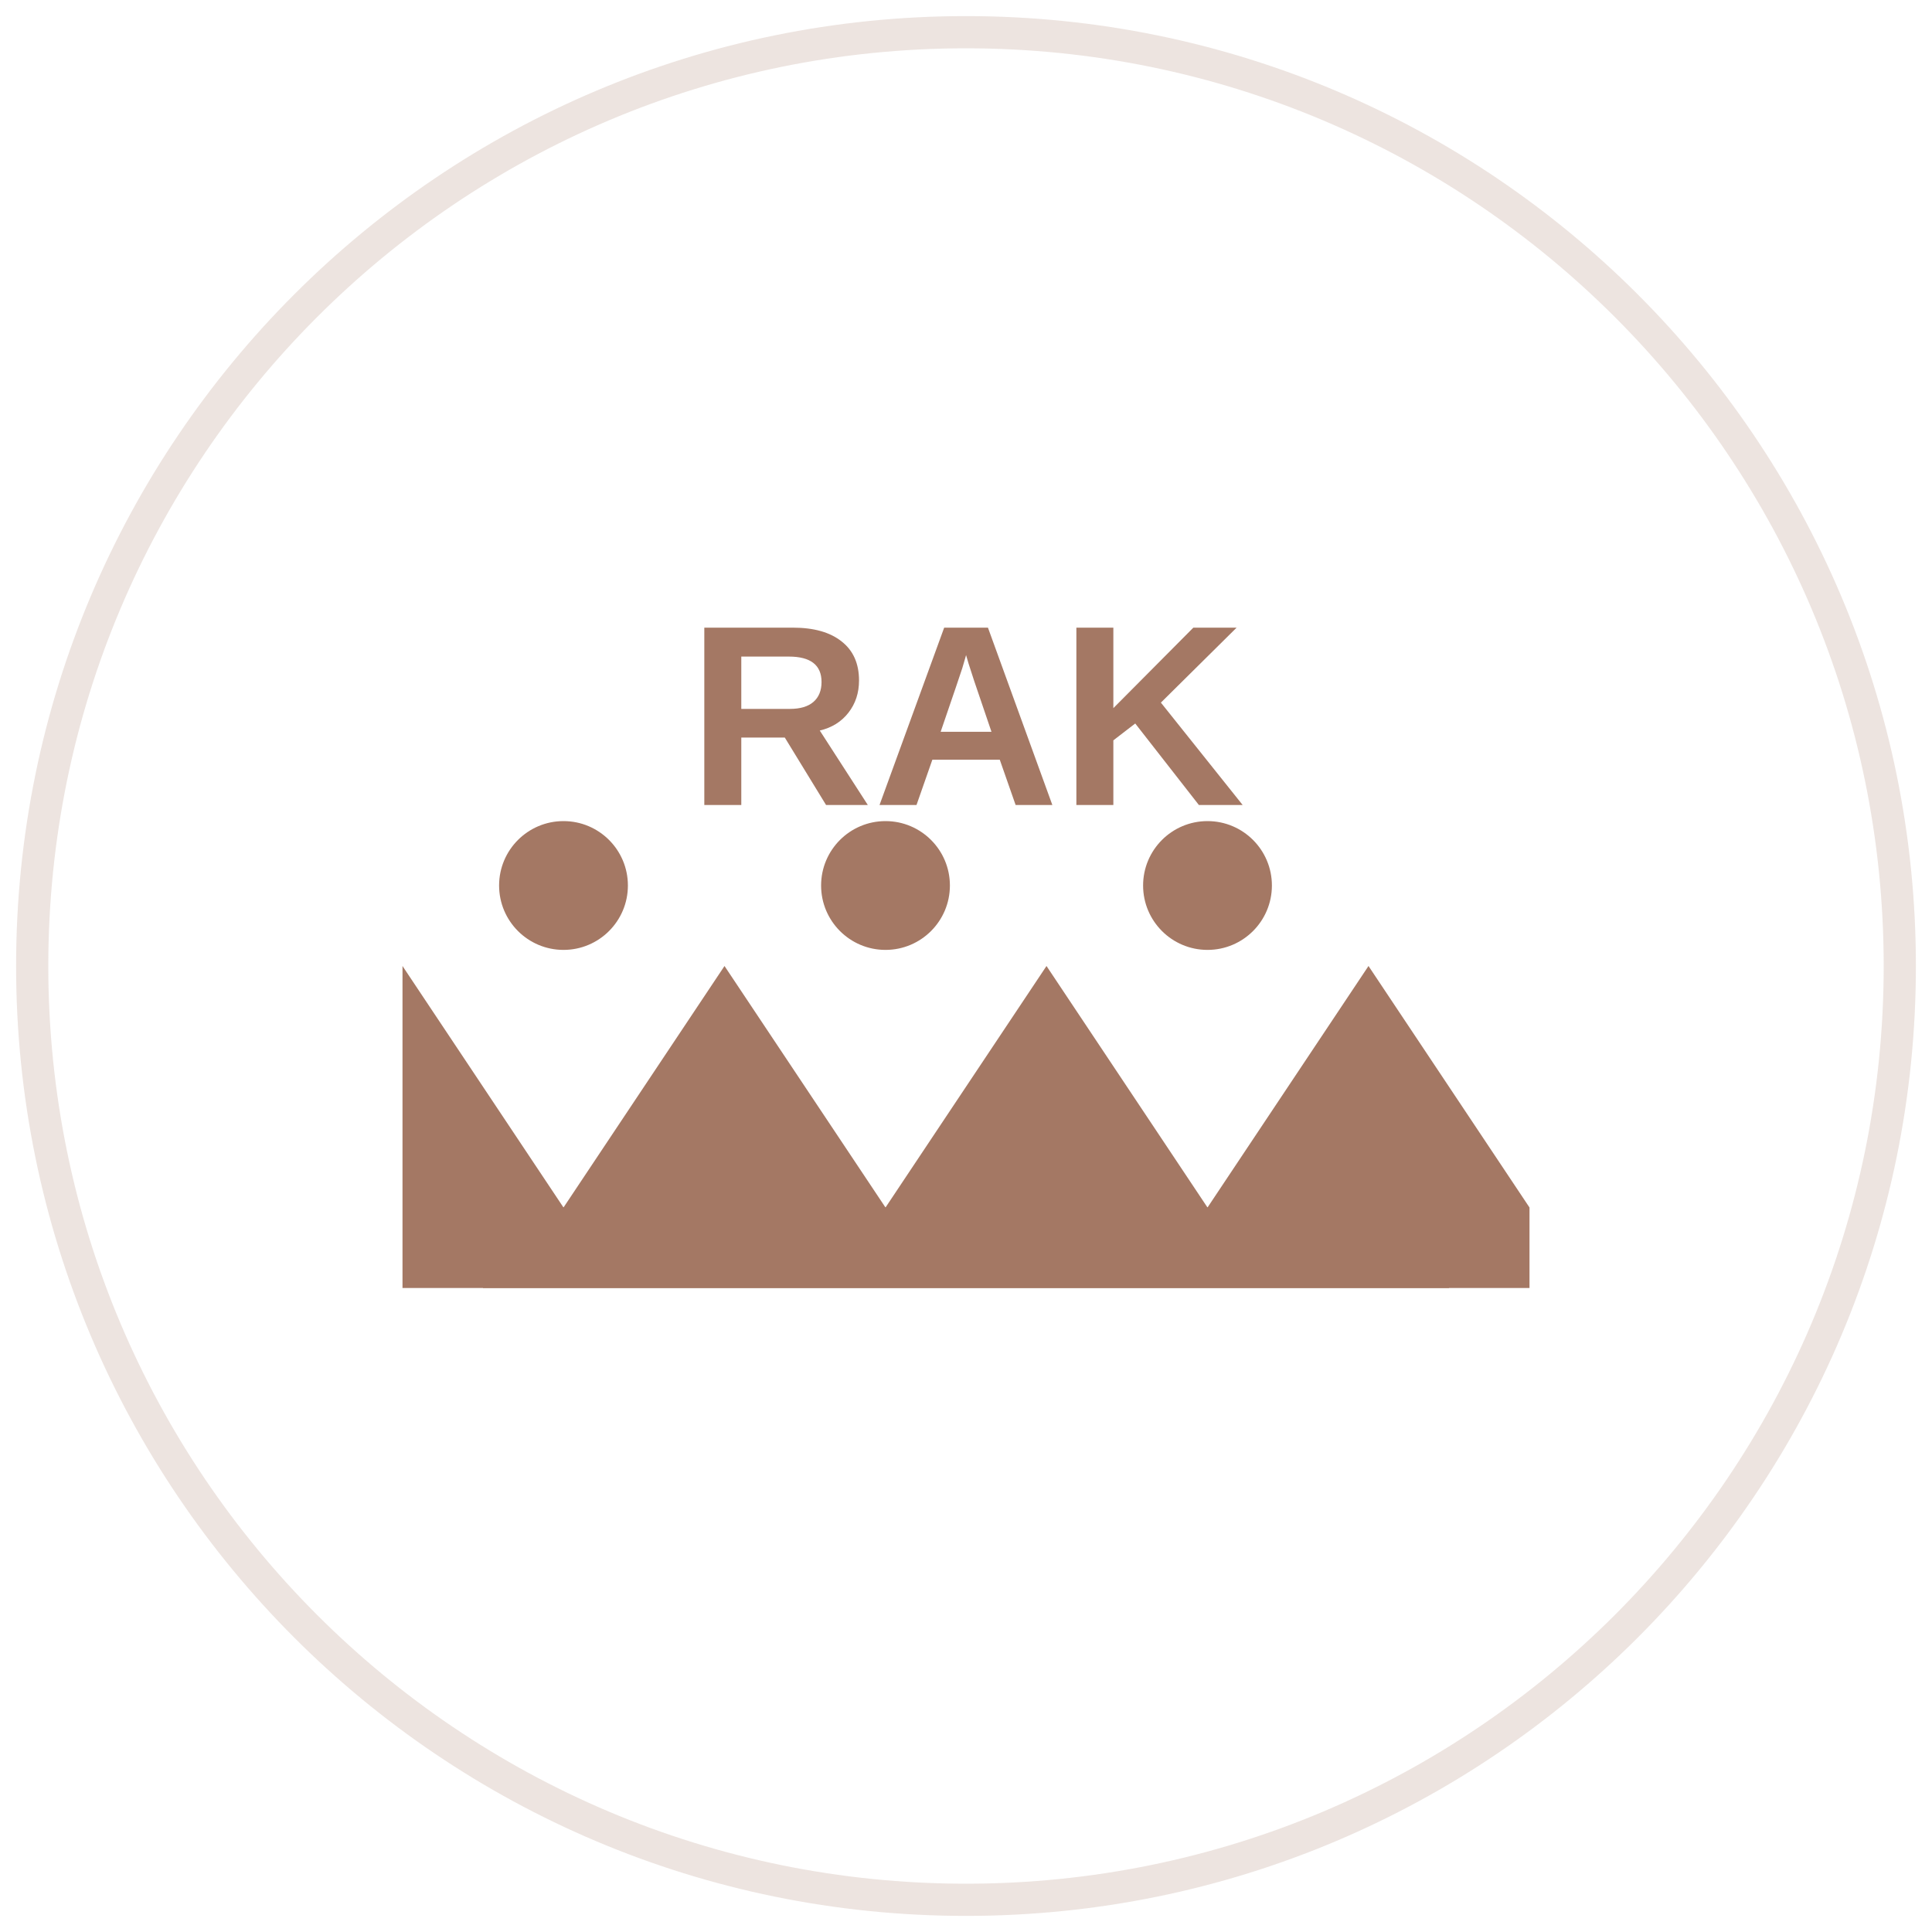
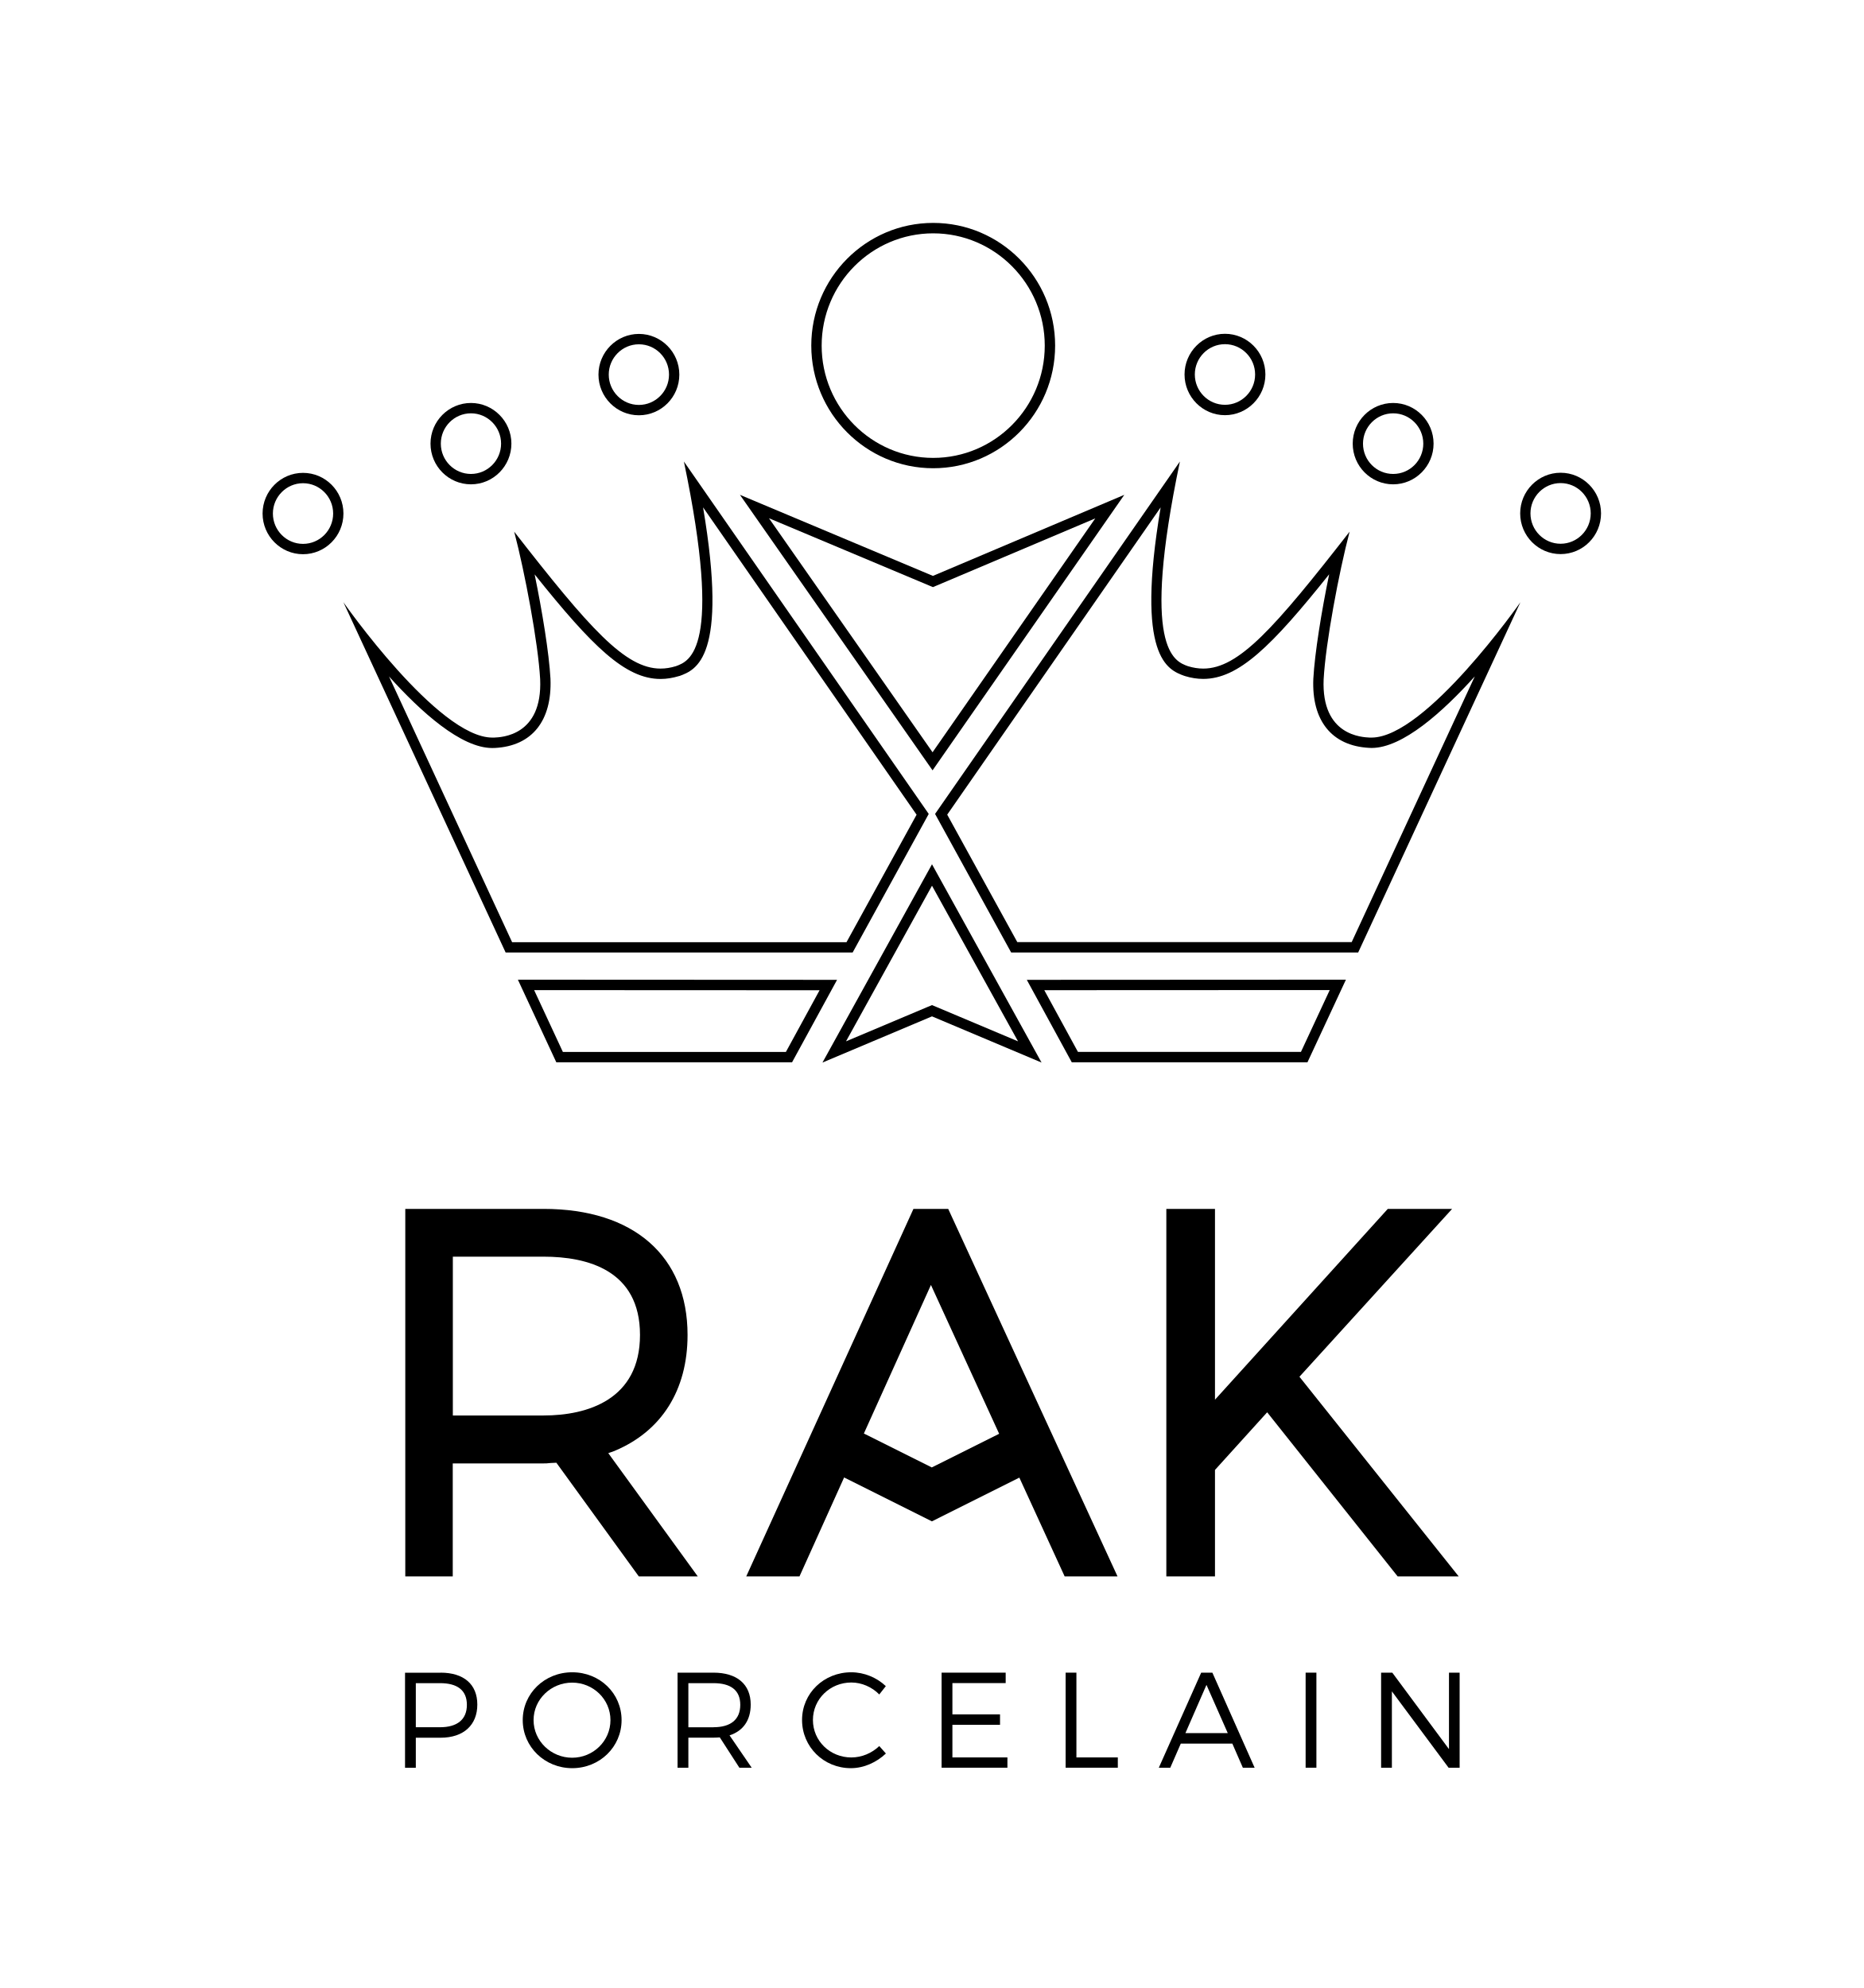
- <svg xmlns="http://www.w3.org/2000/svg" width="120" height="120" viewBox="0 0 120 120" fill="none">
-   <g transform="translate(20, 25)">
-     <path d="M10 50 L10 55 L70 55 L70 50 Z" fill="#A47864" />
-     <path d="M5 35 L15 50 L25 35 L35 50 L45 35 L55 50 L65 35 L75 50 L75 55 L5 55 Z" fill="#A47864" />
-     <circle cx="15" cy="30" r="4" fill="#A47864" />
-     <circle cx="35" cy="30" r="4" fill="#A47864" />
-     <circle cx="55" cy="30" r="4" fill="#A47864" />
-     <text x="40" y="25" font-family="Arial, sans-serif" font-size="16" font-weight="bold" fill="#A47864" text-anchor="middle">RAK</text>
-   </g>
-   <circle cx="60" cy="60" r="58" fill="none" stroke="#A47864" stroke-width="2" opacity="0.2" />
+ <svg xmlns="http://www.w3.org/2000/svg" width="60" height="64" viewBox="0 0 60 64" fill="none">
+   <path d="M30.042 7.512C28.062 7.512 26.451 9.132 26.451 11.127C26.451 13.122 28.062 14.741 30.042 14.741C32.022 14.741 33.633 13.12 33.633 11.127C33.633 9.135 32.022 7.512 30.042 7.512ZM30.042 15.074C27.877 15.074 26.117 13.303 26.117 11.125C26.117 8.947 27.877 7.176 30.042 7.176C32.207 7.176 33.967 8.947 33.967 11.125C33.967 13.303 32.207 15.074 30.042 15.074Z" fill="black" />
+   <path d="M20.567 11.084C20.033 11.084 19.597 11.522 19.597 12.06C19.597 12.597 20.033 13.036 20.567 13.036C21.101 13.036 21.537 12.599 21.537 12.06C21.537 11.52 21.104 11.084 20.567 11.084ZM20.567 13.369C19.849 13.369 19.266 12.781 19.266 12.06C19.266 11.339 19.851 10.75 20.567 10.75C21.284 10.75 21.869 11.337 21.869 12.06C21.869 12.783 21.286 13.369 20.567 13.369Z" fill="black" />
+   <path d="M15.161 13.306C14.627 13.306 14.191 13.743 14.191 14.282C14.191 14.822 14.627 15.258 15.161 15.258C15.695 15.258 16.131 14.82 16.131 14.282C16.131 13.745 15.697 13.306 15.161 13.306ZM15.161 15.592C14.442 15.592 13.859 15.005 13.859 14.282C13.859 13.559 14.445 12.973 15.161 12.973C15.877 12.973 16.463 13.562 16.463 14.282C16.463 15.003 15.88 15.592 15.161 15.592Z" fill="black" />
+   <path d="M9.755 15.556C9.221 15.556 8.785 15.995 8.785 16.532C8.785 17.07 9.219 17.509 9.755 17.509C10.291 17.509 10.725 17.072 10.725 16.532C10.725 15.993 10.289 15.556 9.755 15.556ZM9.755 17.842C9.036 17.842 8.453 17.253 8.453 16.532C8.453 15.812 9.036 15.223 9.755 15.223C10.473 15.223 11.056 15.809 11.056 16.532C11.056 17.256 10.471 17.842 9.755 17.842Z" fill="black" />
+   <path d="M16.672 31.539L17.909 34.199H25.498L26.947 31.544L16.672 31.539ZM17.195 31.875L26.384 31.879L25.3 33.865H18.12L17.195 31.875Z" fill="black" />
+   <path d="M22.017 14.862C23.281 20.918 22.193 21.287 21.759 21.446C21.592 21.497 21.43 21.524 21.265 21.524C20.126 21.524 18.978 20.23 16.553 17.116C16.898 18.428 17.325 20.7 17.389 21.869C17.467 23.694 16.137 23.734 15.908 23.745C15.887 23.745 15.867 23.745 15.847 23.745C14.098 23.745 11.055 19.388 11.055 19.388L16.277 30.663H27.449L29.898 26.203L22.017 14.859V14.862ZM22.636 16.337L29.507 26.228L27.251 30.332H16.486L12.523 21.777C13.556 22.924 14.844 24.081 15.845 24.081C15.872 24.081 15.899 24.081 15.936 24.079C17.127 24.016 17.776 23.203 17.721 21.849C17.676 21.029 17.456 19.682 17.211 18.491C19.071 20.819 20.133 21.858 21.265 21.858C21.461 21.858 21.655 21.826 21.855 21.766L21.868 21.762H21.875C22.402 21.567 23.453 21.184 22.634 16.337" fill="black" />
+   <path d="M39.434 11.08C38.9 11.08 38.464 11.516 38.464 12.056C38.464 12.595 38.9 13.032 39.434 13.032C39.968 13.032 40.405 12.595 40.405 12.056C40.405 11.516 39.968 11.08 39.434 11.08ZM39.434 13.366C38.716 13.366 38.133 12.777 38.133 12.056C38.133 11.335 38.718 10.746 39.434 10.746C40.151 10.746 40.736 11.333 40.736 12.056C40.736 12.779 40.151 13.366 39.434 13.366Z" fill="black" />
+   <path d="M44.849 13.306C44.315 13.306 43.878 13.743 43.878 14.282C43.878 14.822 44.312 15.258 44.849 15.258C45.385 15.258 45.819 14.822 45.819 14.282C45.819 13.743 45.383 13.306 44.849 13.306ZM44.849 15.592C44.13 15.592 43.547 15.005 43.547 14.282C43.547 13.559 44.13 12.973 44.849 12.973C45.567 12.973 46.15 13.562 46.15 14.282C46.15 15.003 45.565 15.592 44.849 15.592Z" fill="black" />
+   <path d="M50.239 15.552C49.705 15.552 49.269 15.989 49.269 16.528C49.269 17.068 49.705 17.505 50.239 17.505C50.773 17.505 51.209 17.066 51.209 16.528C51.209 15.991 50.775 15.552 50.239 15.552ZM50.239 17.838C49.52 17.838 48.938 17.249 48.938 16.528C48.938 15.807 49.523 15.219 50.239 15.219C50.956 15.219 51.541 15.805 51.541 16.528C51.541 17.252 50.958 17.838 50.239 17.838Z" fill="black" />
+   <path d="M43.33 31.539L33.055 31.544L34.503 34.199H42.09L43.328 31.539H43.33ZM42.807 31.873L41.881 33.863H34.701L33.618 31.877L42.807 31.873Z" fill="black" />
+   <path d="M37.983 14.859L30.102 26.203L32.551 30.663H43.723L48.945 19.388C48.945 19.388 45.899 23.745 44.153 23.745C44.133 23.745 44.112 23.745 44.093 23.745C43.863 23.732 42.533 23.694 42.611 21.869C42.675 20.698 43.102 18.426 43.447 17.116C41.022 20.23 39.874 21.524 38.735 21.524C38.572 21.524 38.408 21.497 38.241 21.446C37.805 21.287 36.717 20.918 37.983 14.862M37.364 16.335C36.547 21.182 37.595 21.564 38.129 21.759H38.136L38.145 21.764C38.347 21.826 38.541 21.856 38.735 21.856C39.867 21.856 40.928 20.819 42.789 18.488C42.542 19.682 42.324 21.029 42.279 21.851C42.221 23.201 42.873 24.012 44.075 24.076C44.101 24.076 44.128 24.079 44.155 24.079C45.154 24.079 46.444 22.921 47.477 21.775L43.514 30.329H32.749L30.493 26.226L37.364 16.335Z" fill="black" />
+   <path d="M30.003 27.824L26.477 34.207L30.003 32.72L33.53 34.207L30.003 27.824ZM30.003 28.514L32.773 33.524L30.132 32.411L30.003 32.358L29.874 32.411L27.235 33.524L30.003 28.514Z" fill="black" />
+   <path d="M36.194 15.93L30.033 18.54L23.82 15.93L30.021 24.8L36.194 15.93ZM24.755 16.684L29.904 18.847L30.033 18.901L30.162 18.847L35.259 16.689L30.021 24.218L24.755 16.684Z" fill="black" />
+   <path d="M41.832 44.322L46.747 38.918H44.676L39.113 45.061V38.918H39.058H37.547V50.75H37.605H39.113V47.322L40.793 45.466L44.994 50.75H46.959L41.832 44.322Z" fill="black" />
+   <path d="M29.998 47.242L27.81 46.149L29.969 41.367L32.165 46.158L29.995 47.242H29.998ZM29.406 38.918L24.023 50.75H25.737L27.174 47.564L30 48.977L32.815 47.569L34.274 50.75H35.976L30.525 38.918H29.408H29.406Z" fill="black" />
+   <path d="M14.578 40.456H16.609H17.497C18.914 40.456 20.603 40.893 20.603 42.975C20.603 45.057 18.914 45.569 17.497 45.569H16.202H14.578V40.454V40.456ZM19.795 46.704C21.295 46.073 22.134 44.757 22.134 42.977C22.134 40.436 20.401 38.918 17.497 38.918H16.202H13.047V50.75H14.575V47.112H17.239H17.497C17.697 47.112 17.55 47.103 17.911 47.09L20.565 50.75H22.463L19.582 46.781C19.713 46.736 19.793 46.707 19.793 46.707" fill="black" />
+   <path d="M14.181 53.848C14.933 53.848 15.366 54.224 15.366 54.875C15.366 55.527 14.933 55.943 14.181 55.943H13.386V56.91H13.039V53.85H14.181V53.848ZM13.386 55.605H14.167C14.714 55.605 15.03 55.361 15.03 54.884C15.03 54.407 14.714 54.186 14.167 54.186H13.386V55.607V55.605Z" fill="black" />
+   <path d="M20.01 55.376C20.01 56.238 19.307 56.923 18.421 56.923C17.536 56.923 16.828 56.236 16.828 55.376C16.828 54.517 17.531 53.836 18.421 53.836C19.311 53.836 20.01 54.514 20.01 55.376ZM17.177 55.376C17.177 56.05 17.743 56.587 18.419 56.587C19.095 56.587 19.652 56.05 19.652 55.376C19.652 54.702 19.095 54.169 18.419 54.169C17.743 54.169 17.177 54.702 17.177 55.376Z" fill="black" />
+   <path d="M23.172 55.932C23.108 55.936 23.038 55.941 22.967 55.941H22.16V56.908H21.812V53.848H22.967C23.728 53.848 24.167 54.224 24.167 54.875C24.167 55.383 23.924 55.724 23.486 55.867L24.198 56.908H23.802L23.172 55.932ZM22.967 55.605C23.519 55.605 23.831 55.361 23.831 54.884C23.831 54.407 23.517 54.186 22.967 54.186H22.16V55.607H22.967V55.605Z" fill="black" />
+   <path d="M28.515 54.284L28.306 54.55C28.072 54.311 27.741 54.165 27.407 54.165C26.721 54.165 26.17 54.698 26.17 55.372C26.17 56.046 26.721 56.578 27.407 56.578C27.741 56.578 28.068 56.44 28.306 56.211L28.519 56.451C28.219 56.735 27.812 56.923 27.391 56.923C26.515 56.923 25.82 56.236 25.82 55.372C25.82 54.508 26.523 53.836 27.404 53.836C27.821 53.836 28.226 54.006 28.517 54.282L28.515 54.284Z" fill="black" />
+   <path d="M30.66 54.186V55.191H32.193V55.527H30.66V56.577H32.431V56.908H30.312V53.848H32.375V54.184H30.66V54.186Z" fill="black" />
+   <path d="M35.985 56.577V56.908H34.305V53.848H34.652V56.577H35.985Z" fill="black" />
+   <path d="M38.012 56.133L37.674 56.908H37.305L38.669 53.848H39.029L40.389 56.908H40.01L39.672 56.133H38.012ZM38.838 54.244L38.161 55.795H39.525L38.84 54.244H38.838Z" fill="black" />
+   <path d="M42.031 56.908V53.848H42.378V56.908H42.031Z" fill="black" />
+   <path d="M46.633 56.908L44.808 54.45V56.908H44.461V53.848H44.821L46.646 56.31V53.848H46.989V56.908H46.633Z" fill="black" />
</svg>
